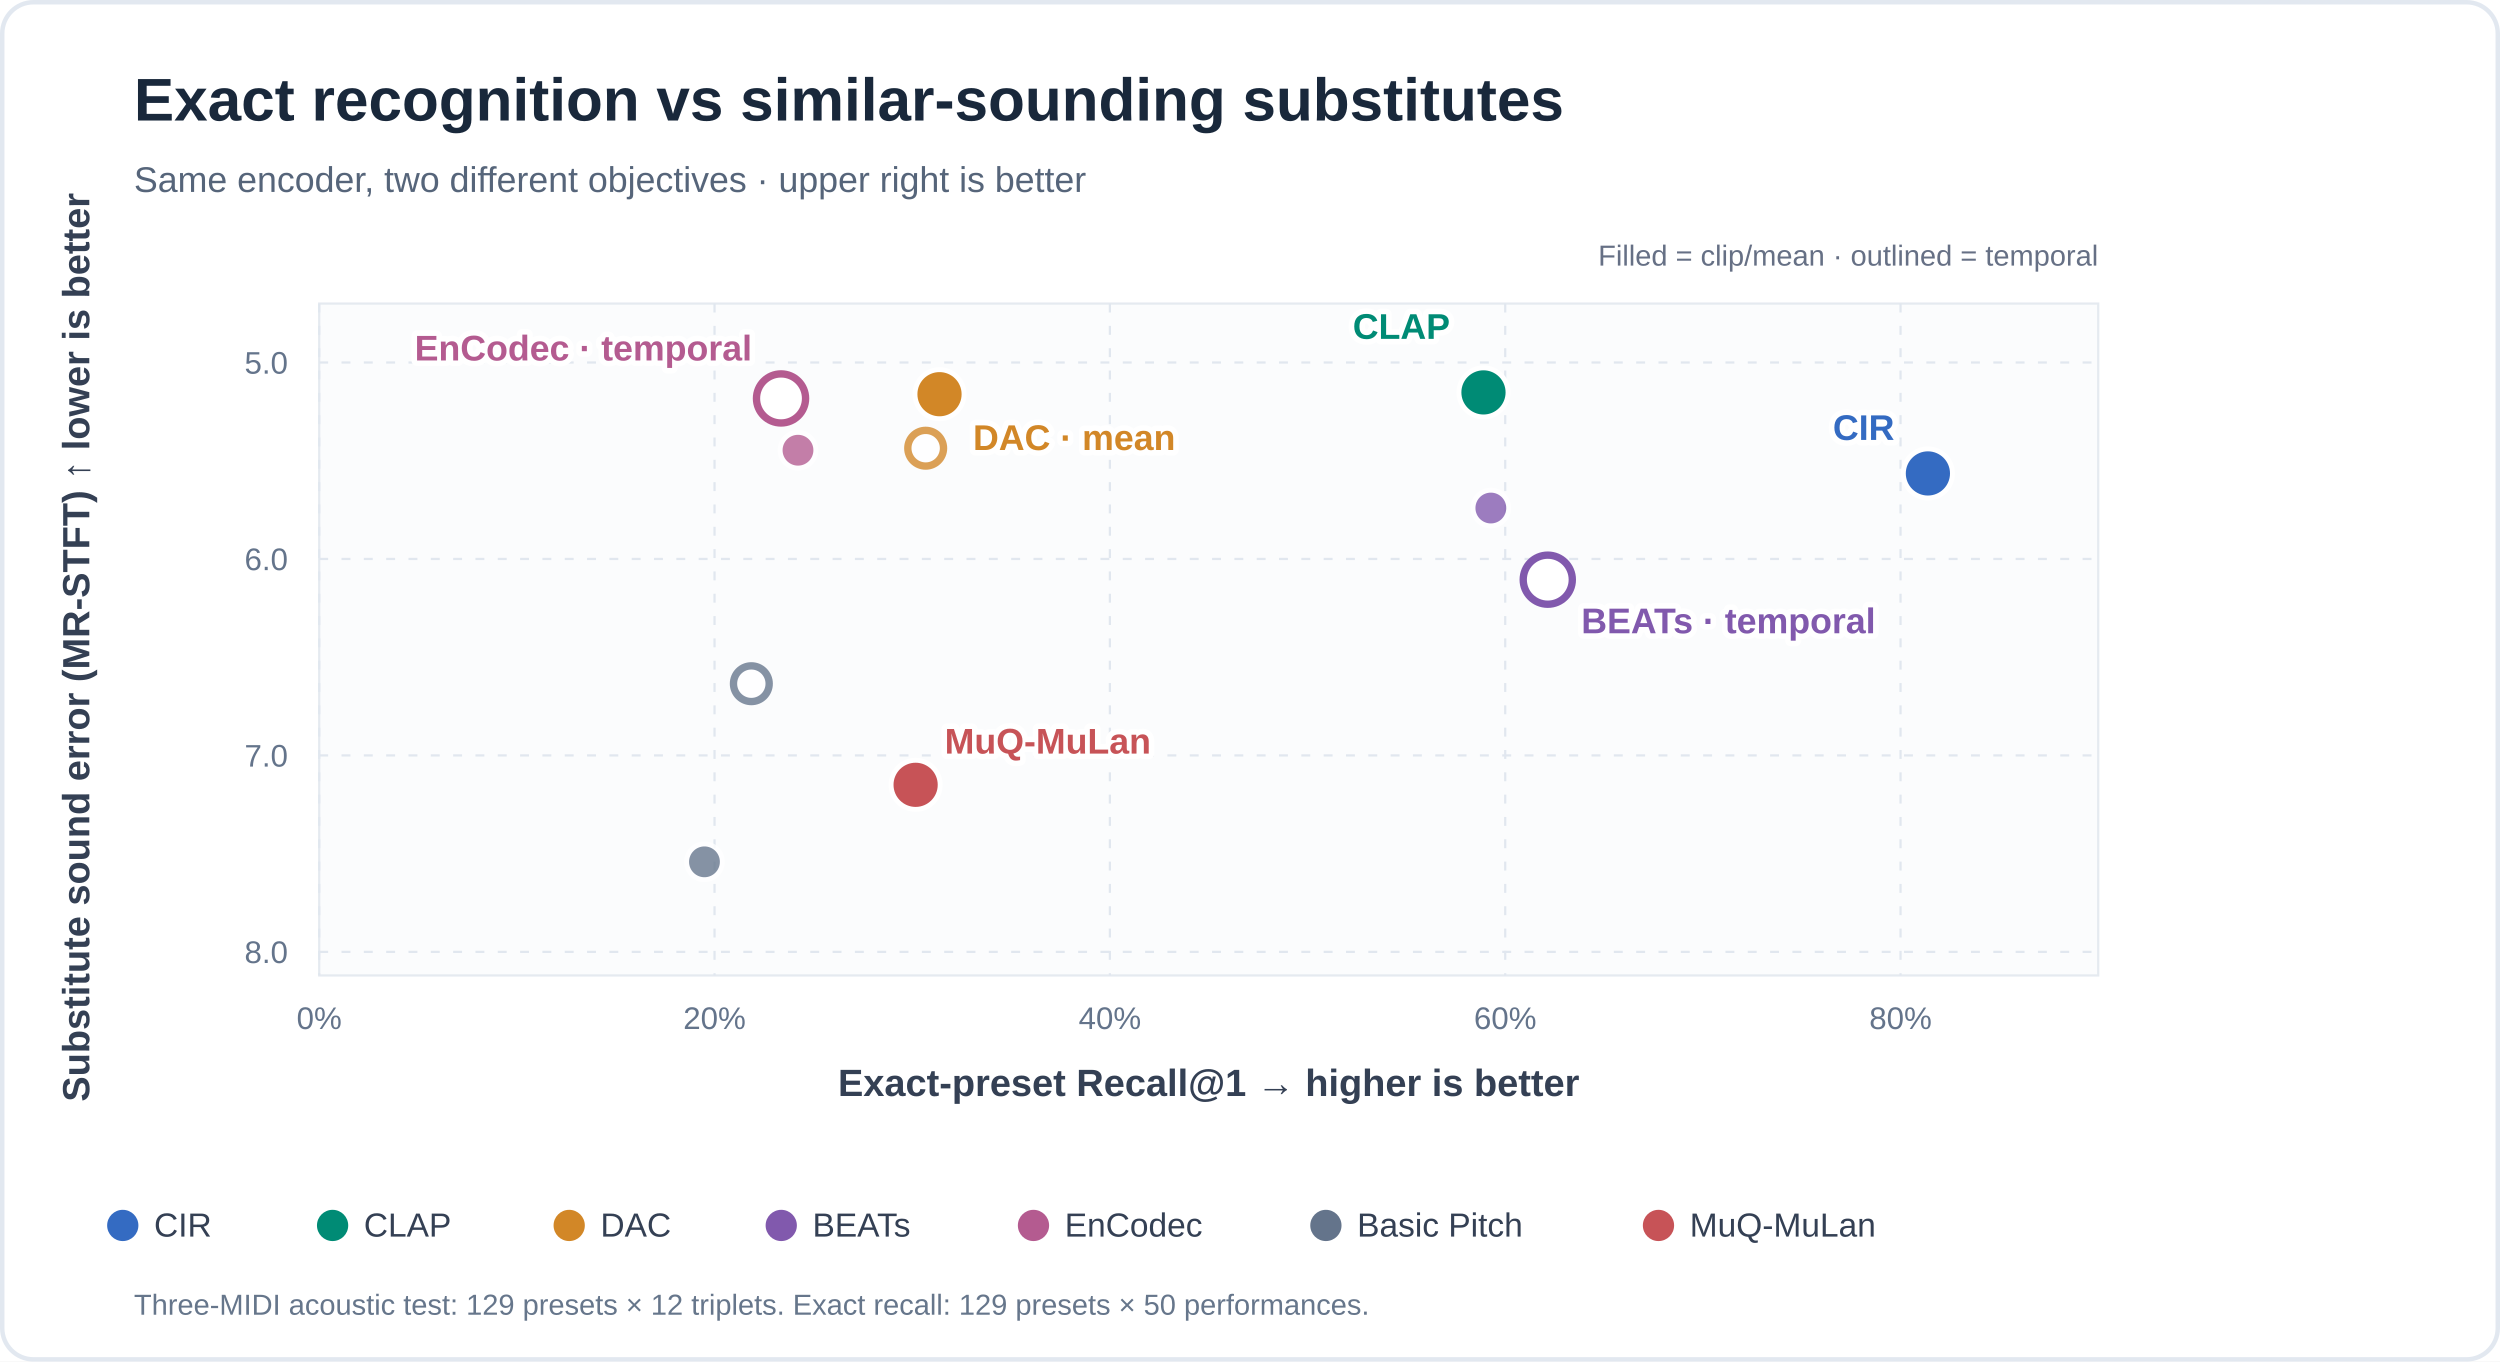
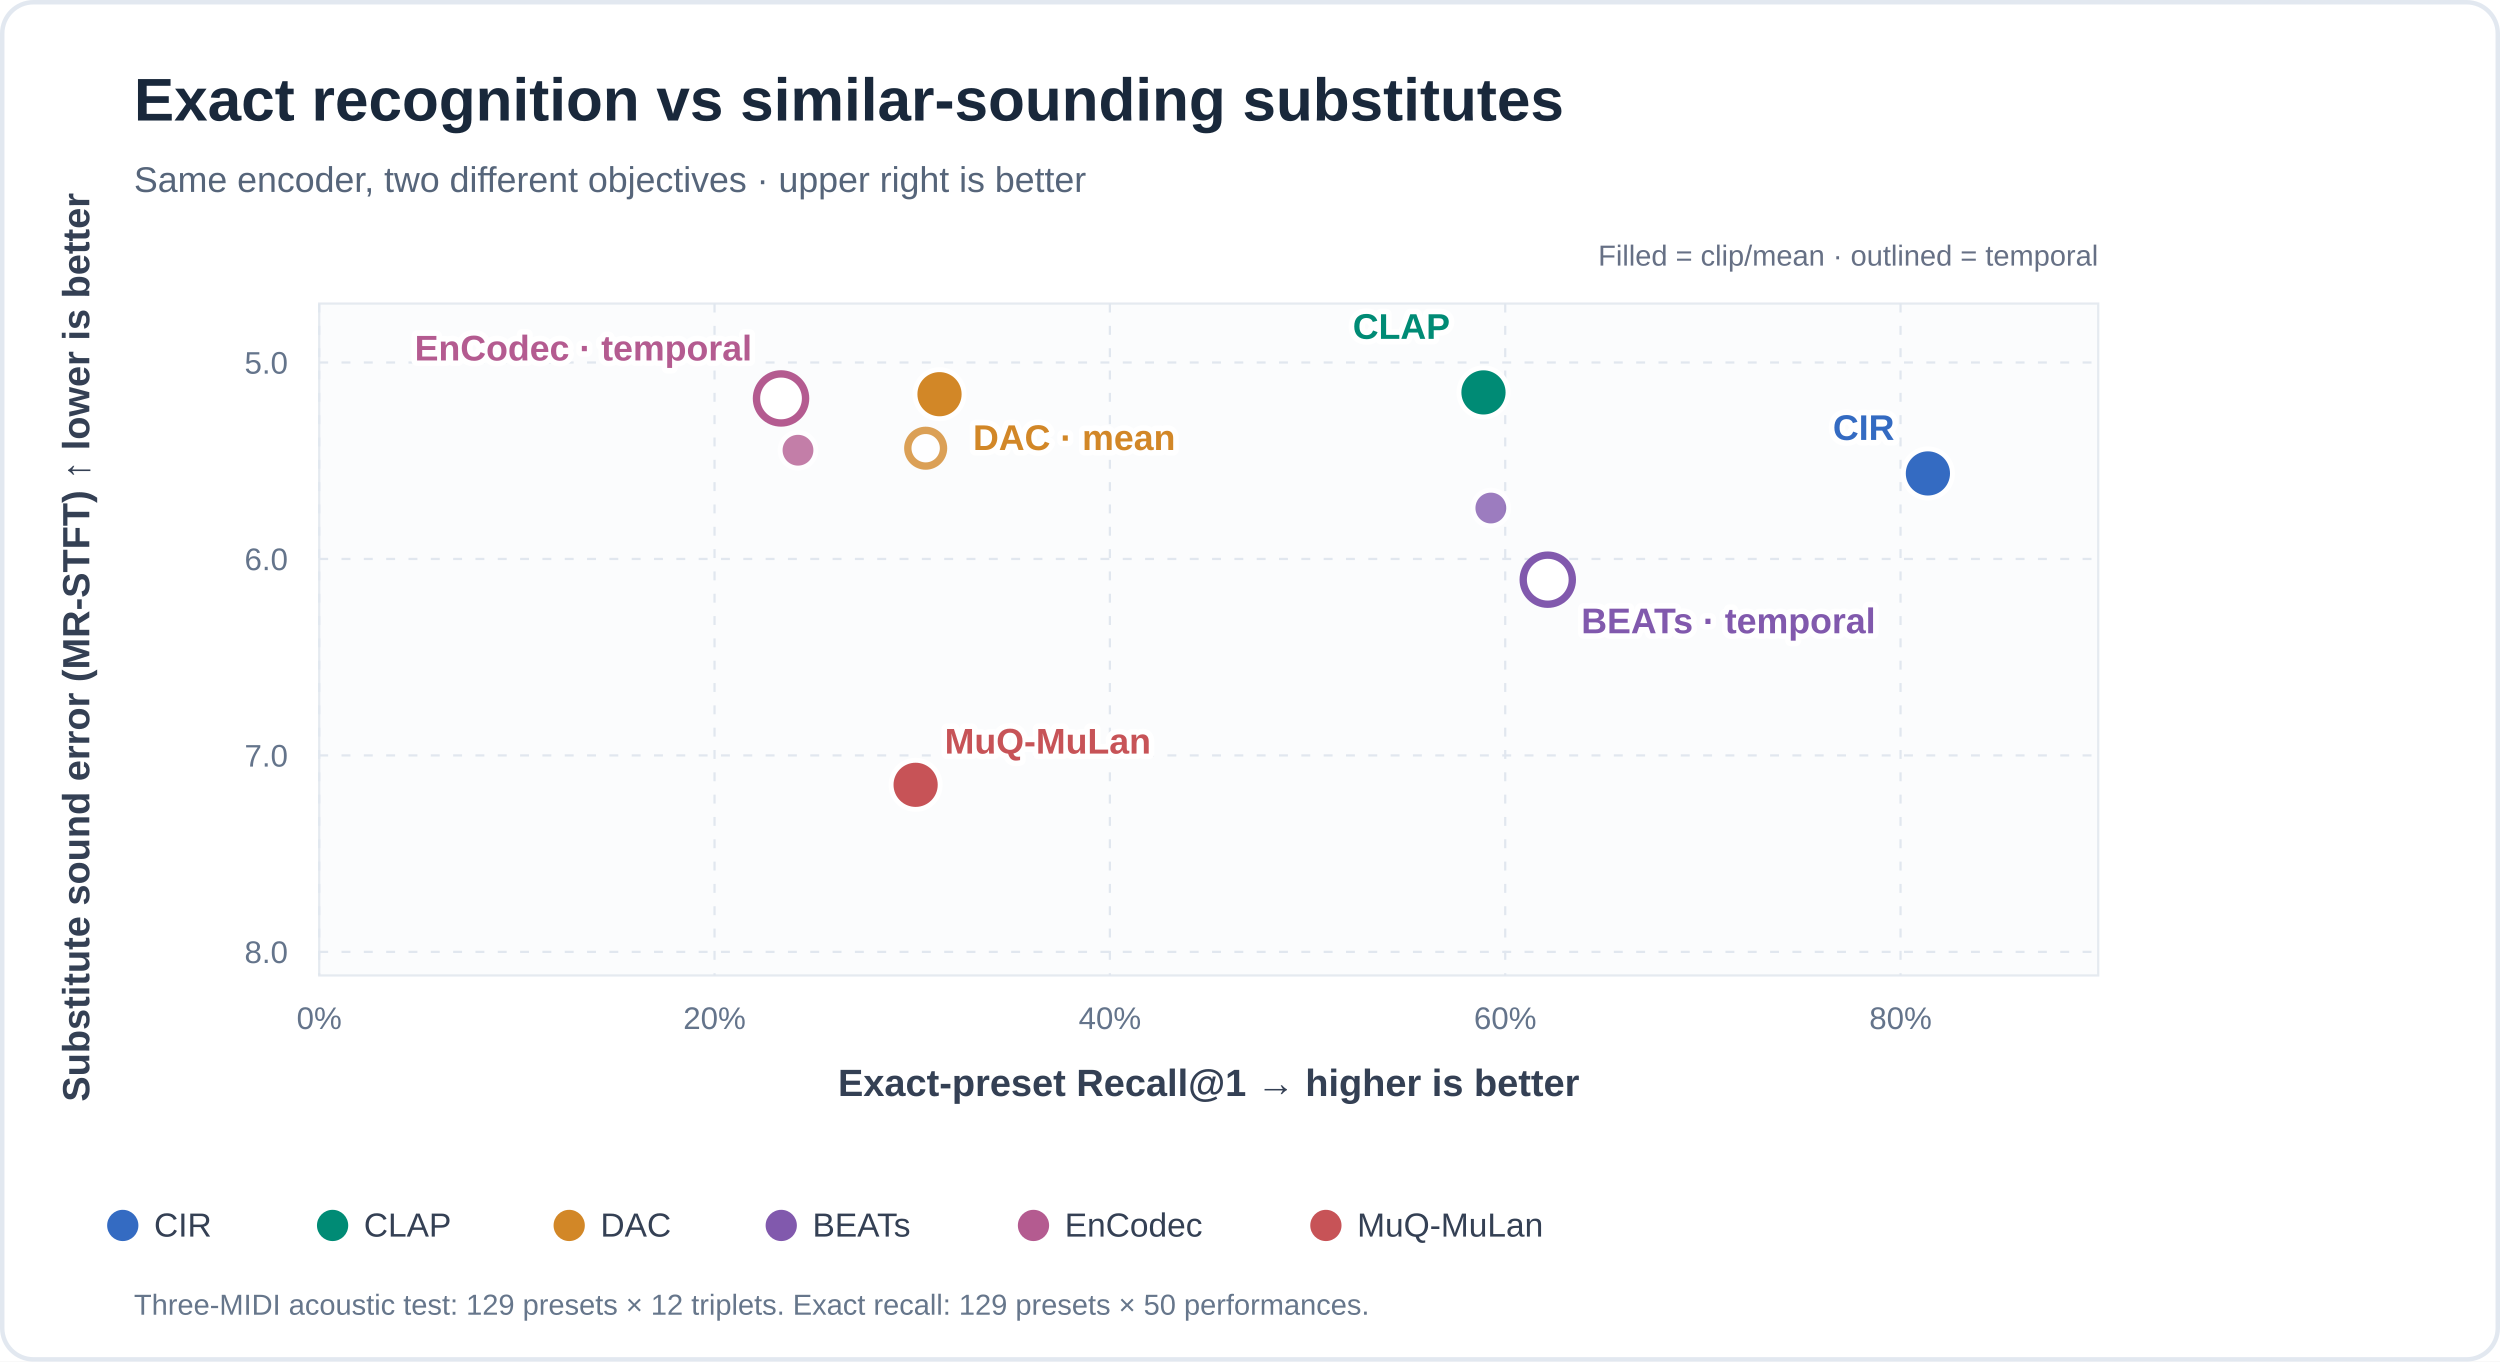
<svg xmlns="http://www.w3.org/2000/svg" width="1120" height="610" viewBox="0 0 1120 610" role="img" aria-label="Exact recognition vs similar-sounding substitutes">
  <rect width="1120" height="610" fill="#fff" />
  <rect x="1" y="1" width="1118" height="608" rx="14" fill="none" stroke="#e2e8f0" stroke-width="2" />
  <g font-family="Arial,Helvetica,sans-serif">
    <text x="60" y="54" font-weight="700" font-size="27" fill="#19283b">Exact recognition vs similar-sounding substitutes</text>
    <text x="60" y="86" font-size="16" fill="#56657a">Same encoder, two different objectives · upper right is better</text>
    <rect x="143" y="136" width="797" height="301" fill="#fbfcfd" stroke="#e5eaf0" />
    <path d="M143 136V437" stroke="#e1e7ef" stroke-dasharray="4 6" />
    <text x="143" y="461" text-anchor="middle" font-size="14" fill="#64748b">0%</text>
    <path d="M320.111 136V437" stroke="#e1e7ef" stroke-dasharray="4 6" />
    <text x="320.111" y="461" text-anchor="middle" font-size="14" fill="#64748b">20%</text>
    <path d="M497.222 136V437" stroke="#e1e7ef" stroke-dasharray="4 6" />
    <text x="497.222" y="461" text-anchor="middle" font-size="14" fill="#64748b">40%</text>
    <path d="M674.333 136V437" stroke="#e1e7ef" stroke-dasharray="4 6" />
    <text x="674.333" y="461" text-anchor="middle" font-size="14" fill="#64748b">60%</text>
    <path d="M851.444 136V437" stroke="#e1e7ef" stroke-dasharray="4 6" />
    <text x="851.444" y="461" text-anchor="middle" font-size="14" fill="#64748b">80%</text>
    <path d="M143 162.404H940" stroke="#e1e7ef" stroke-dasharray="4 6" />
    <text x="129" y="167.404" text-anchor="end" font-size="14" fill="#64748b">5.0</text>
    <path d="M143 250.415H940" stroke="#e1e7ef" stroke-dasharray="4 6" />
    <text x="129" y="255.415" text-anchor="end" font-size="14" fill="#64748b">6.0</text>
    <path d="M143 338.427H940" stroke="#e1e7ef" stroke-dasharray="4 6" />
    <text x="129" y="343.427" text-anchor="end" font-size="14" fill="#64748b">7.0</text>
    <path d="M143 426.439H940" stroke="#e1e7ef" stroke-dasharray="4 6" />
    <text x="129" y="431.439" text-anchor="end" font-size="14" fill="#64748b">8.0</text>
    <text x="541.5" y="491" text-anchor="middle" font-size="17" font-weight="600" fill="#344054">Exact-preset Recall@1  → higher is better</text>
    <text x="40" y="290" transform="rotate(-90 40 290)" text-anchor="middle" font-size="17" font-weight="600" fill="#344054">Substitute sound error (MR-STFT)  ↑ lower is better</text>
-     <circle cx="315.6" cy="386.1" r="8" fill="#64748b" stroke="#fff" stroke-width="2.2" opacity="0.78" />
-     <circle cx="336.6" cy="306.3" r="8" fill="#fff" stroke="#64748b" stroke-width="3.3" opacity="0.78" />
    <circle cx="667.9" cy="227.6" r="8" fill="#8159ad" stroke="#fff" stroke-width="2.2" opacity="0.78" />
    <circle cx="414.7" cy="200.8" r="8" fill="#fff" stroke="#d28727" stroke-width="3.3" opacity="0.78" />
    <circle cx="357.5" cy="201.7" r="8" fill="#b45b90" stroke="#fff" stroke-width="2.2" opacity="0.78" />
    <circle cx="693.4" cy="259.7" r="11" fill="#fff" stroke="#8159ad" stroke-width="3.3" opacity="1" />
    <text x="708.4" y="283.7" text-anchor="start" font-weight="700" font-size="16" fill="#8159ad" stroke="#fff" stroke-width="5" stroke-linejoin="round" paint-order="stroke">BEATs · temporal</text>
    <circle cx="863.7" cy="212.1" r="11" fill="#346bc2" stroke="#fff" stroke-width="2.2" opacity="1" />
    <text x="848.7" y="197.1" text-anchor="end" font-weight="700" font-size="16" fill="#346bc2" stroke="#fff" stroke-width="5" stroke-linejoin="round" paint-order="stroke">CIR</text>
    <circle cx="664.6" cy="175.8" r="11" fill="#008b75" stroke="#fff" stroke-width="2.2" opacity="1" />
    <text x="649.6" y="151.8" text-anchor="end" font-weight="700" font-size="16" fill="#008b75" stroke="#fff" stroke-width="5" stroke-linejoin="round" paint-order="stroke">CLAP</text>
    <circle cx="420.9" cy="176.6" r="11" fill="#d28727" stroke="#fff" stroke-width="2.2" opacity="1" />
    <text x="435.9" y="201.6" text-anchor="start" font-weight="700" font-size="16" fill="#d28727" stroke="#fff" stroke-width="5" stroke-linejoin="round" paint-order="stroke">DAC · mean</text>
    <circle cx="349.9" cy="178.5" r="11" fill="#fff" stroke="#b45b90" stroke-width="3.3" opacity="1" />
    <text x="336.9" y="161.5" text-anchor="end" font-weight="700" font-size="16" fill="#b45b90" stroke="#fff" stroke-width="5" stroke-linejoin="round" paint-order="stroke">EnCodec · temporal</text>
    <circle cx="410.2" cy="351.6" r="11" fill="#c75357" stroke="#fff" stroke-width="2.2" opacity="1" />
    <text x="423.2" y="337.6" text-anchor="start" font-weight="700" font-size="16" fill="#c75357" stroke="#fff" stroke-width="5" stroke-linejoin="round" paint-order="stroke">MuQ-MuLan</text>
    <circle cx="55" cy="549" r="7" fill="#346bc2" />
    <text x="69" y="554" font-size="15" fill="#344054">CIR</text>
    <circle cx="149" cy="549" r="7" fill="#008b75" />
    <text x="163" y="554" font-size="15" fill="#344054">CLAP</text>
    <circle cx="255" cy="549" r="7" fill="#d28727" />
    <text x="269" y="554" font-size="15" fill="#344054">DAC</text>
    <circle cx="350" cy="549" r="7" fill="#8159ad" />
    <text x="364" y="554" font-size="15" fill="#344054">BEATs</text>
    <circle cx="463" cy="549" r="7" fill="#b45b90" />
    <text x="477" y="554" font-size="15" fill="#344054">EnCodec</text>
-     <circle cx="594" cy="549" r="7" fill="#64748b" />
-     <text x="608" y="554" font-size="15" fill="#344054">Basic Pitch</text>
-     <circle cx="743" cy="549" r="7" fill="#c75357" />
-     <text x="757" y="554" font-size="15" fill="#344054">MuQ-MuLan</text>
+     <circle cx="594" cy="549" r="7" fill="#c75357" />
+     <text x="608" y="554" font-size="15" fill="#344054">MuQ-MuLan</text>
    <text x="940" y="119" text-anchor="end" font-size="13" fill="#667085">Filled = clip/mean  ·  outlined = temporal</text>
    <text x="60" y="589" font-size="13" fill="#66768b">Three-MIDI acoustic test: 129 presets × 12 triplets. Exact recall: 129 presets × 50 performances.</text>
  </g>
</svg>
